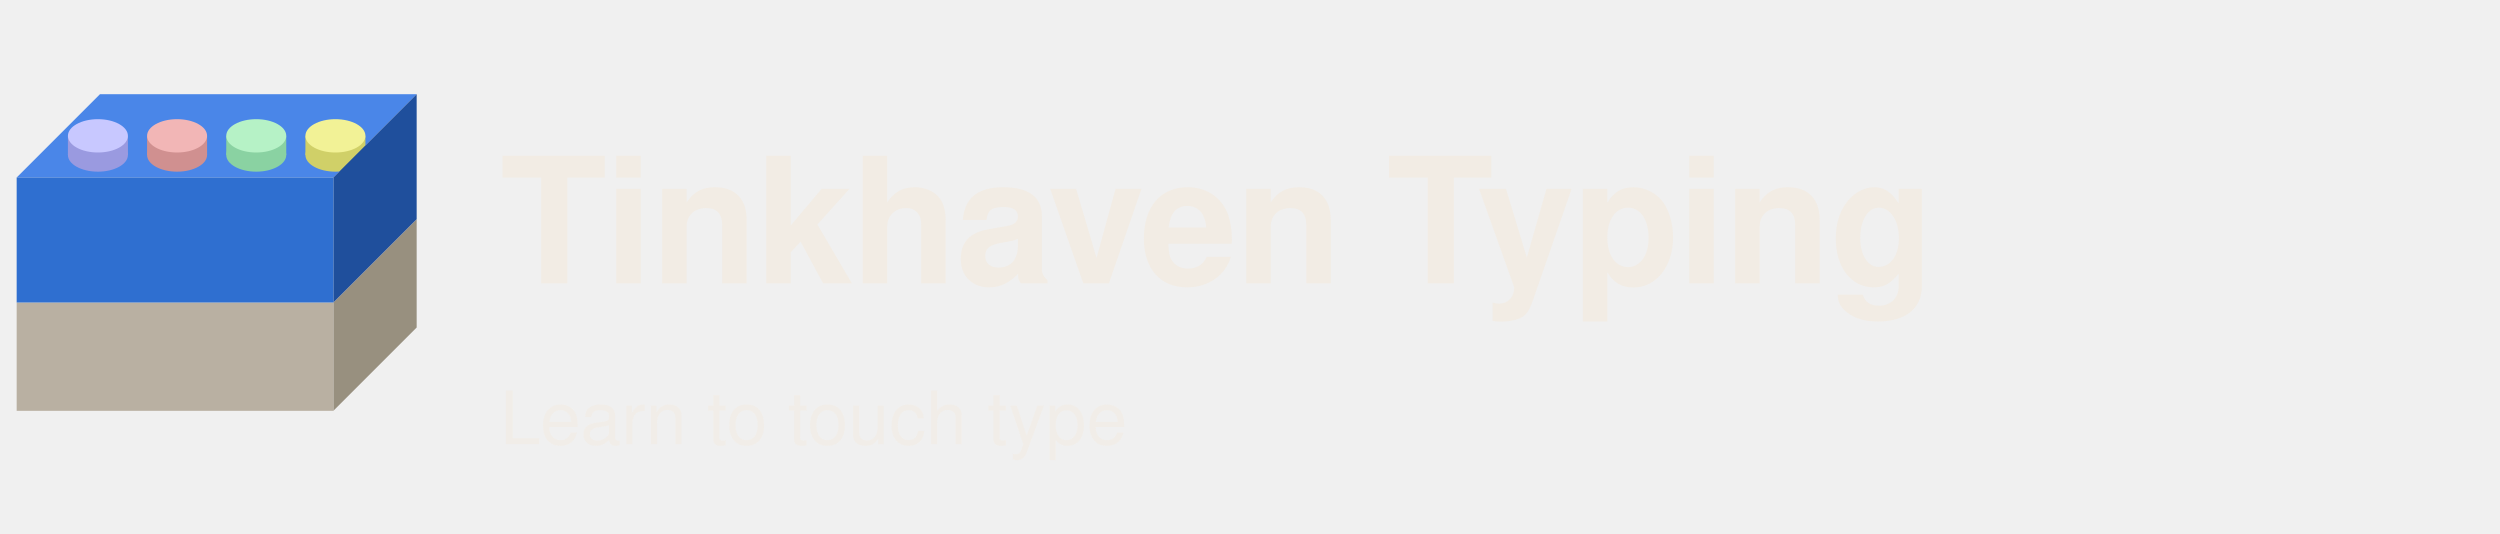
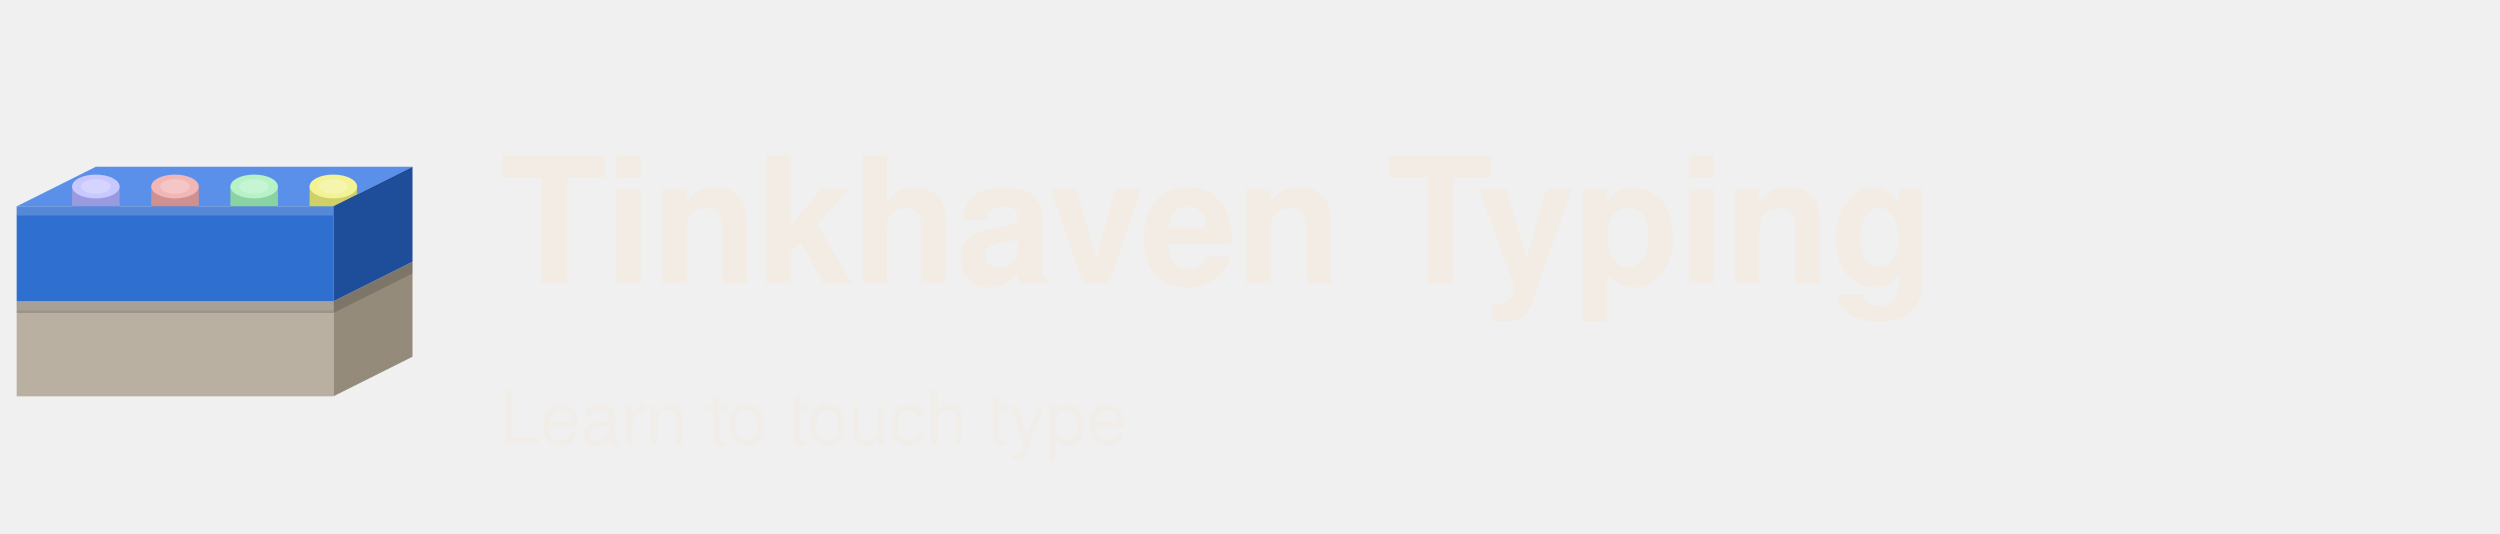
<svg xmlns="http://www.w3.org/2000/svg" viewBox="0 0 300 64" role="img" aria-label="Tinkhaven Typing">
-   <polygon points="40.00,36.30 50.00,26.30 50.00,39.30 40.00,49.30" fill="#98907f" />
-   <polygon points="2.00,36.30 40.00,36.30 40.00,49.30 2.00,49.30" fill="#b9b0a2" />
-   <polygon points="2.00,21.30 12.00,11.30 50.00,11.30 40.00,21.30" fill="#4a86e8" />
-   <ellipse cx="11.75" cy="18.60" rx="3.6" ry="2.0" fill="#9a9ae0" />
-   <rect x="8.15" y="16.30" width="7.2" height="2.3" fill="#9a9ae0" />
-   <ellipse cx="11.75" cy="16.30" rx="3.6" ry="2.0" fill="#c8c8ff" />
-   <ellipse cx="21.25" cy="18.60" rx="3.6" ry="2.0" fill="#d09090" />
-   <rect x="17.65" y="16.30" width="7.2" height="2.3" fill="#d09090" />
-   <ellipse cx="21.25" cy="16.30" rx="3.6" ry="2.0" fill="#f2b6b6" />
-   <ellipse cx="30.75" cy="18.60" rx="3.6" ry="2.0" fill="#8ad2a2" />
-   <rect x="27.15" y="16.30" width="7.2" height="2.3" fill="#8ad2a2" />
-   <ellipse cx="30.75" cy="16.30" rx="3.6" ry="2.0" fill="#b6f2c6" />
-   <ellipse cx="40.25" cy="18.60" rx="3.6" ry="2.0" fill="#d0d068" />
-   <rect x="36.65" y="16.30" width="7.2" height="2.3" fill="#d0d068" />
-   <ellipse cx="40.25" cy="16.30" rx="3.6" ry="2.0" fill="#f2f296" />
-   <polygon points="40.00,21.30 50.00,11.30 50.00,26.30 40.00,36.30" fill="#1f4f9c" />
-   <polygon points="2.00,21.30 40.00,21.30 40.00,36.30 2.00,36.30" fill="#2f6fd0" />
+   <polygon points="40.00,36.16 49.50,31.41 49.50,42.81 40.00,47.56" fill="#948b7b" />
+   <polygon points="2.00,36.16 40.00,36.16 40.00,47.56 2.00,47.56" fill="#b9b0a2" />
+   <rect x="2.00" y="36.16" width="38.00" height="1.1" fill="#fff" opacity=".18" />
+   <rect x="2.00" y="36.16" width="38.00" height="1.4" fill="#000" opacity=".16" />
+   <polygon points="40.00,36.16 49.50,31.41 49.50,32.81 40.00,37.56" fill="#000" opacity=".16" />
+   <polygon points="2.00,24.76 11.50,20.01 49.50,20.01 40.00,24.76" fill="#5a90ea" />
+   <ellipse cx="11.50" cy="24.52" rx="2.85" ry="1.43" fill="#9a9ae0" />
+   <rect x="8.65" y="22.38" width="5.70" height="2.14" fill="#9a9ae0" />
+   <ellipse cx="11.50" cy="22.38" rx="2.85" ry="1.43" fill="#c8c8ff" />
+   <ellipse cx="11.50" cy="22.38" rx="1.77" ry="0.88" fill="#fff" opacity=".22" />
+   <ellipse cx="21.00" cy="24.52" rx="2.85" ry="1.43" fill="#d09090" />
+   <rect x="18.15" y="22.38" width="5.70" height="2.14" fill="#d09090" />
+   <ellipse cx="21.00" cy="22.38" rx="2.85" ry="1.43" fill="#f2b6b6" />
+   <ellipse cx="21.00" cy="22.38" rx="1.77" ry="0.88" fill="#fff" opacity=".22" />
+   <ellipse cx="30.50" cy="24.52" rx="2.85" ry="1.43" fill="#8ad2a2" />
+   <rect x="27.65" y="22.38" width="5.70" height="2.14" fill="#8ad2a2" />
+   <ellipse cx="30.50" cy="22.38" rx="2.85" ry="1.43" fill="#b6f2c6" />
+   <ellipse cx="30.50" cy="22.38" rx="1.77" ry="0.88" fill="#fff" opacity=".22" />
+   <ellipse cx="40.00" cy="24.52" rx="2.85" ry="1.43" fill="#d0d068" />
+   <rect x="37.15" y="22.38" width="5.70" height="2.14" fill="#d0d068" />
+   <ellipse cx="40.00" cy="22.38" rx="2.85" ry="1.43" fill="#f2f296" />
+   <ellipse cx="40.00" cy="22.38" rx="1.77" ry="0.88" fill="#fff" opacity=".22" />
+   <polygon points="40.00,24.76 49.50,20.01 49.50,31.41 40.00,36.16" fill="#1e4d99" />
+   <polygon points="2.00,24.76 40.00,24.76 40.00,36.16 2.00,36.16" fill="#2f6fd0" />
+   <rect x="2.00" y="24.76" width="38.00" height="1.1" fill="#fff" opacity=".18" />
  <text x="60" y="34" font-family="system-ui,-apple-system,'Segoe UI',Helvetica,Arial,'DejaVu Sans',sans-serif" font-size="21" font-weight="650" letter-spacing="-0.25" fill="#f2ece4" text-anchor="start">Tinkhaven Typing</text>
  <text x="60" y="53.3" font-family="system-ui,-apple-system,'Segoe UI',Helvetica,Arial,'DejaVu Sans',sans-serif" font-size="8.82" fill="#f2ece4" opacity=".62" text-anchor="start">Learn to touch type</text>
</svg>
